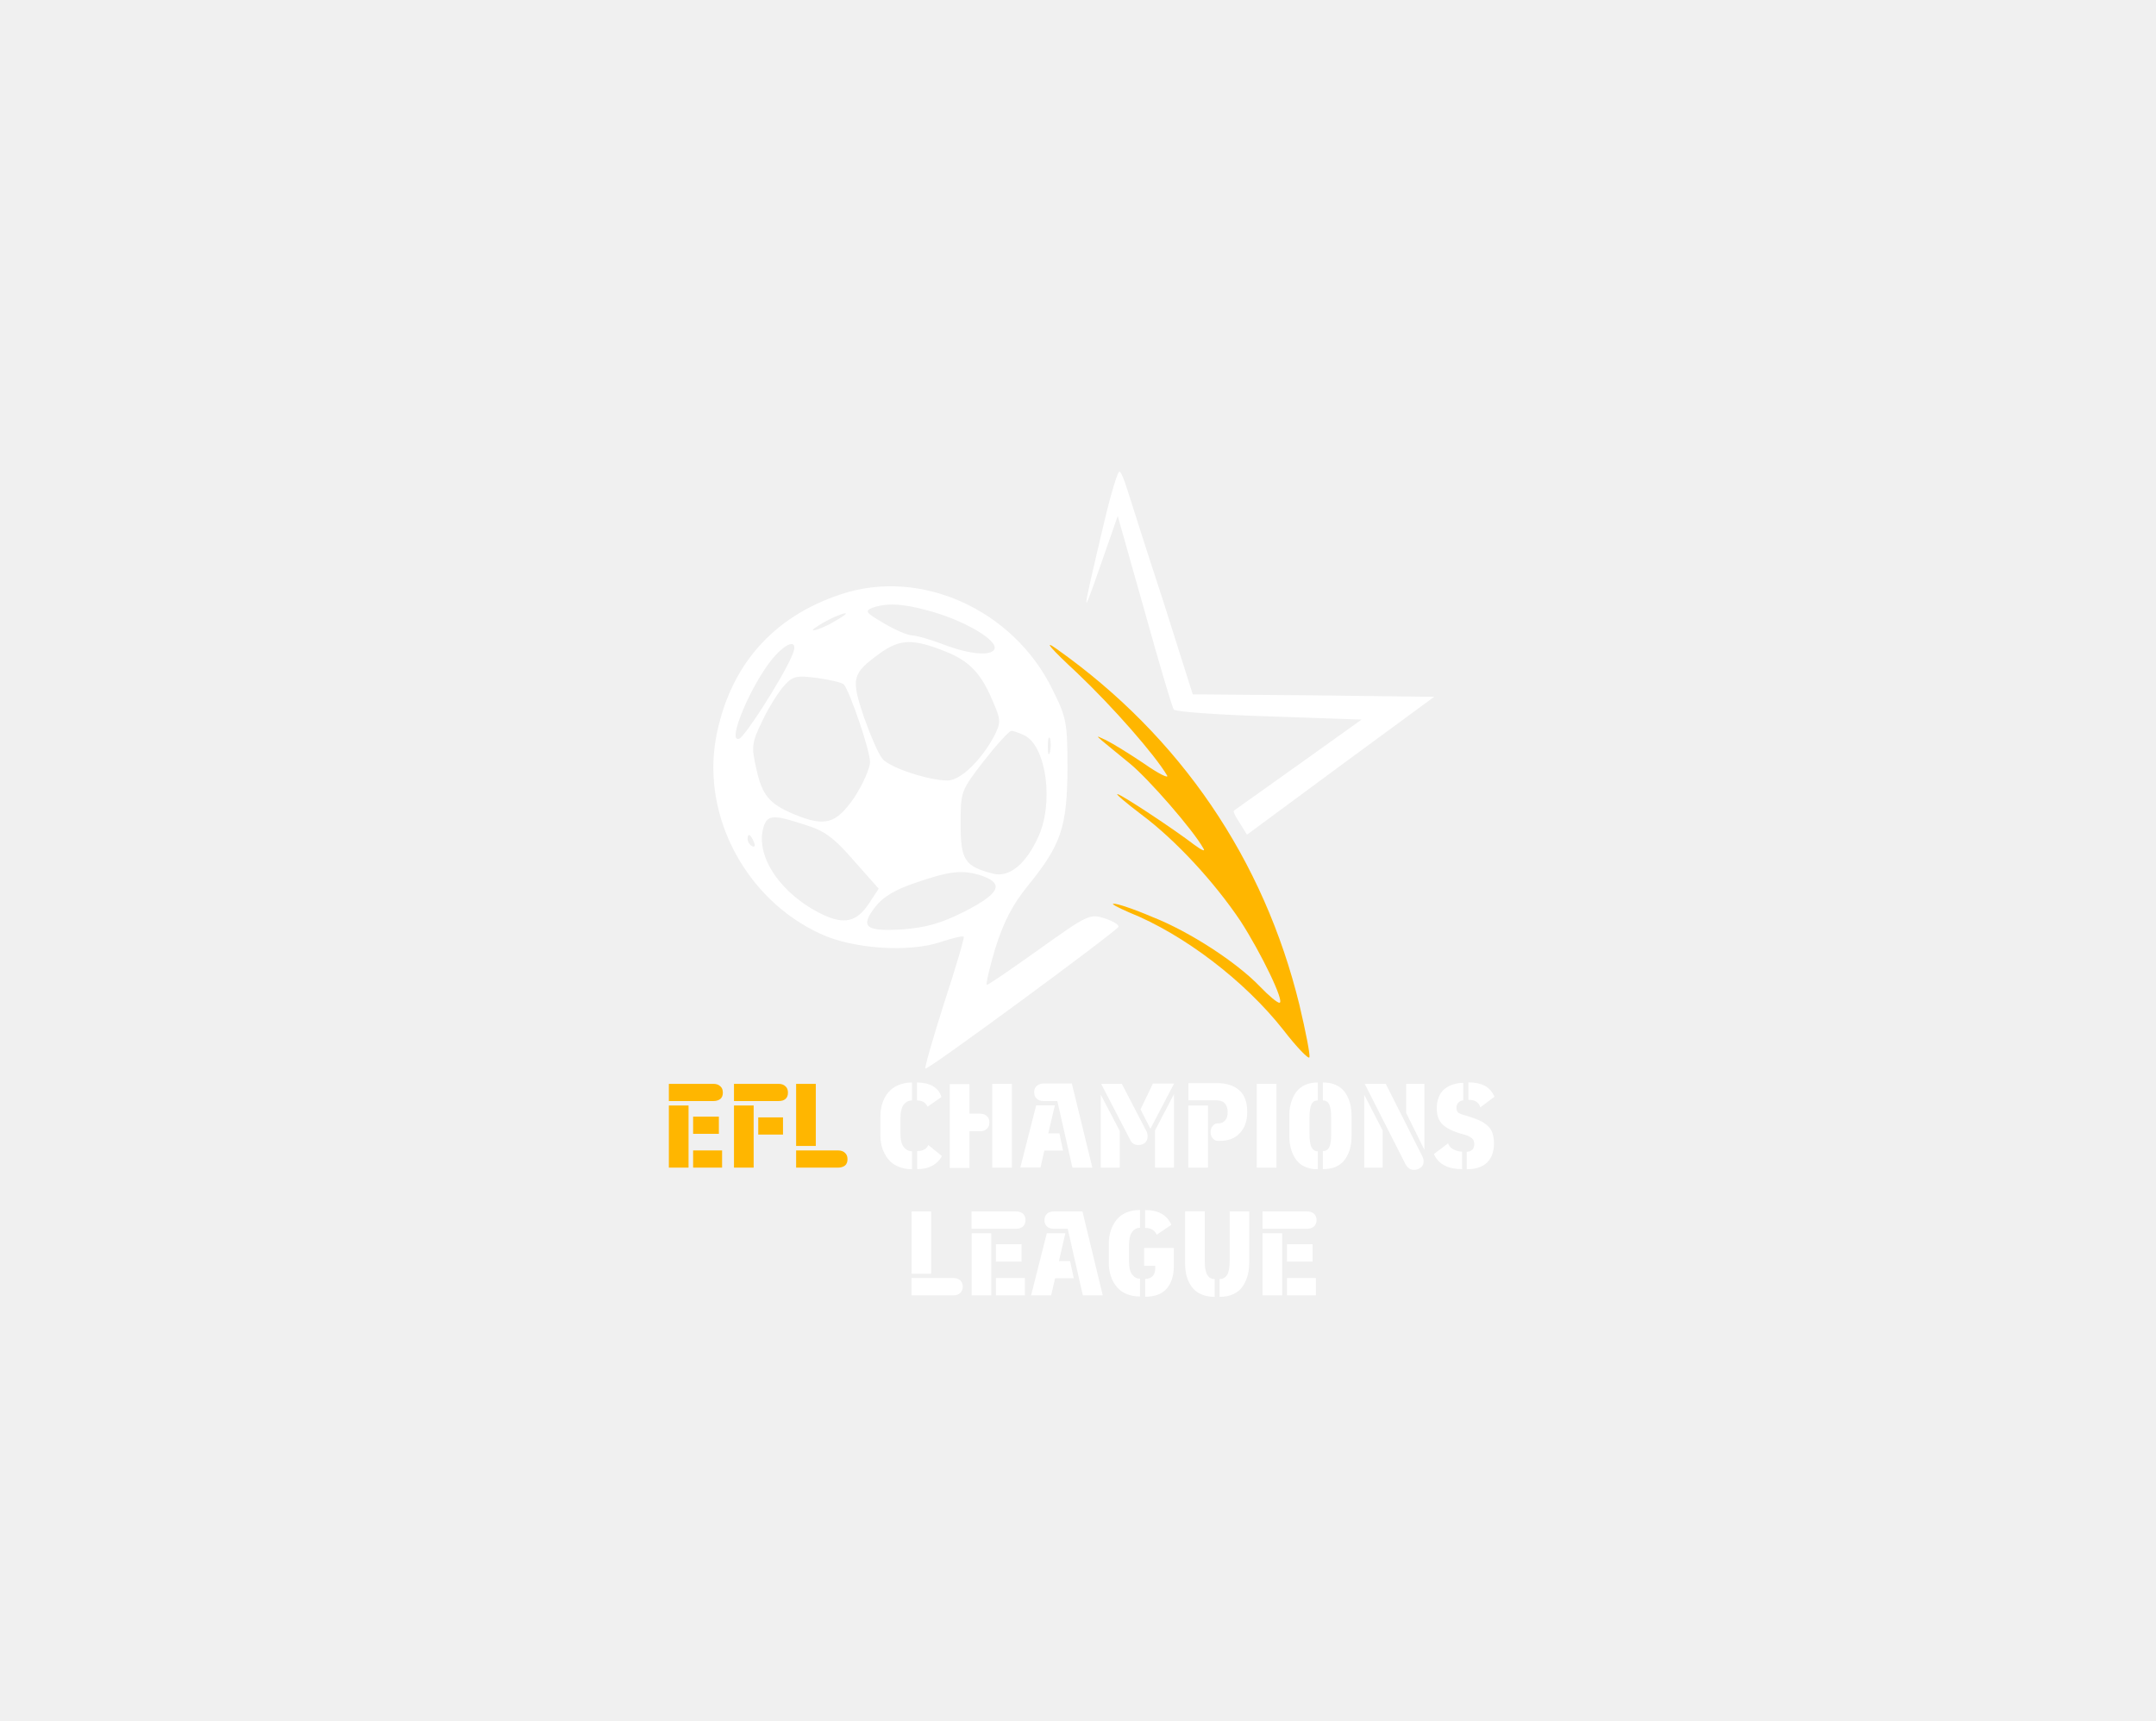
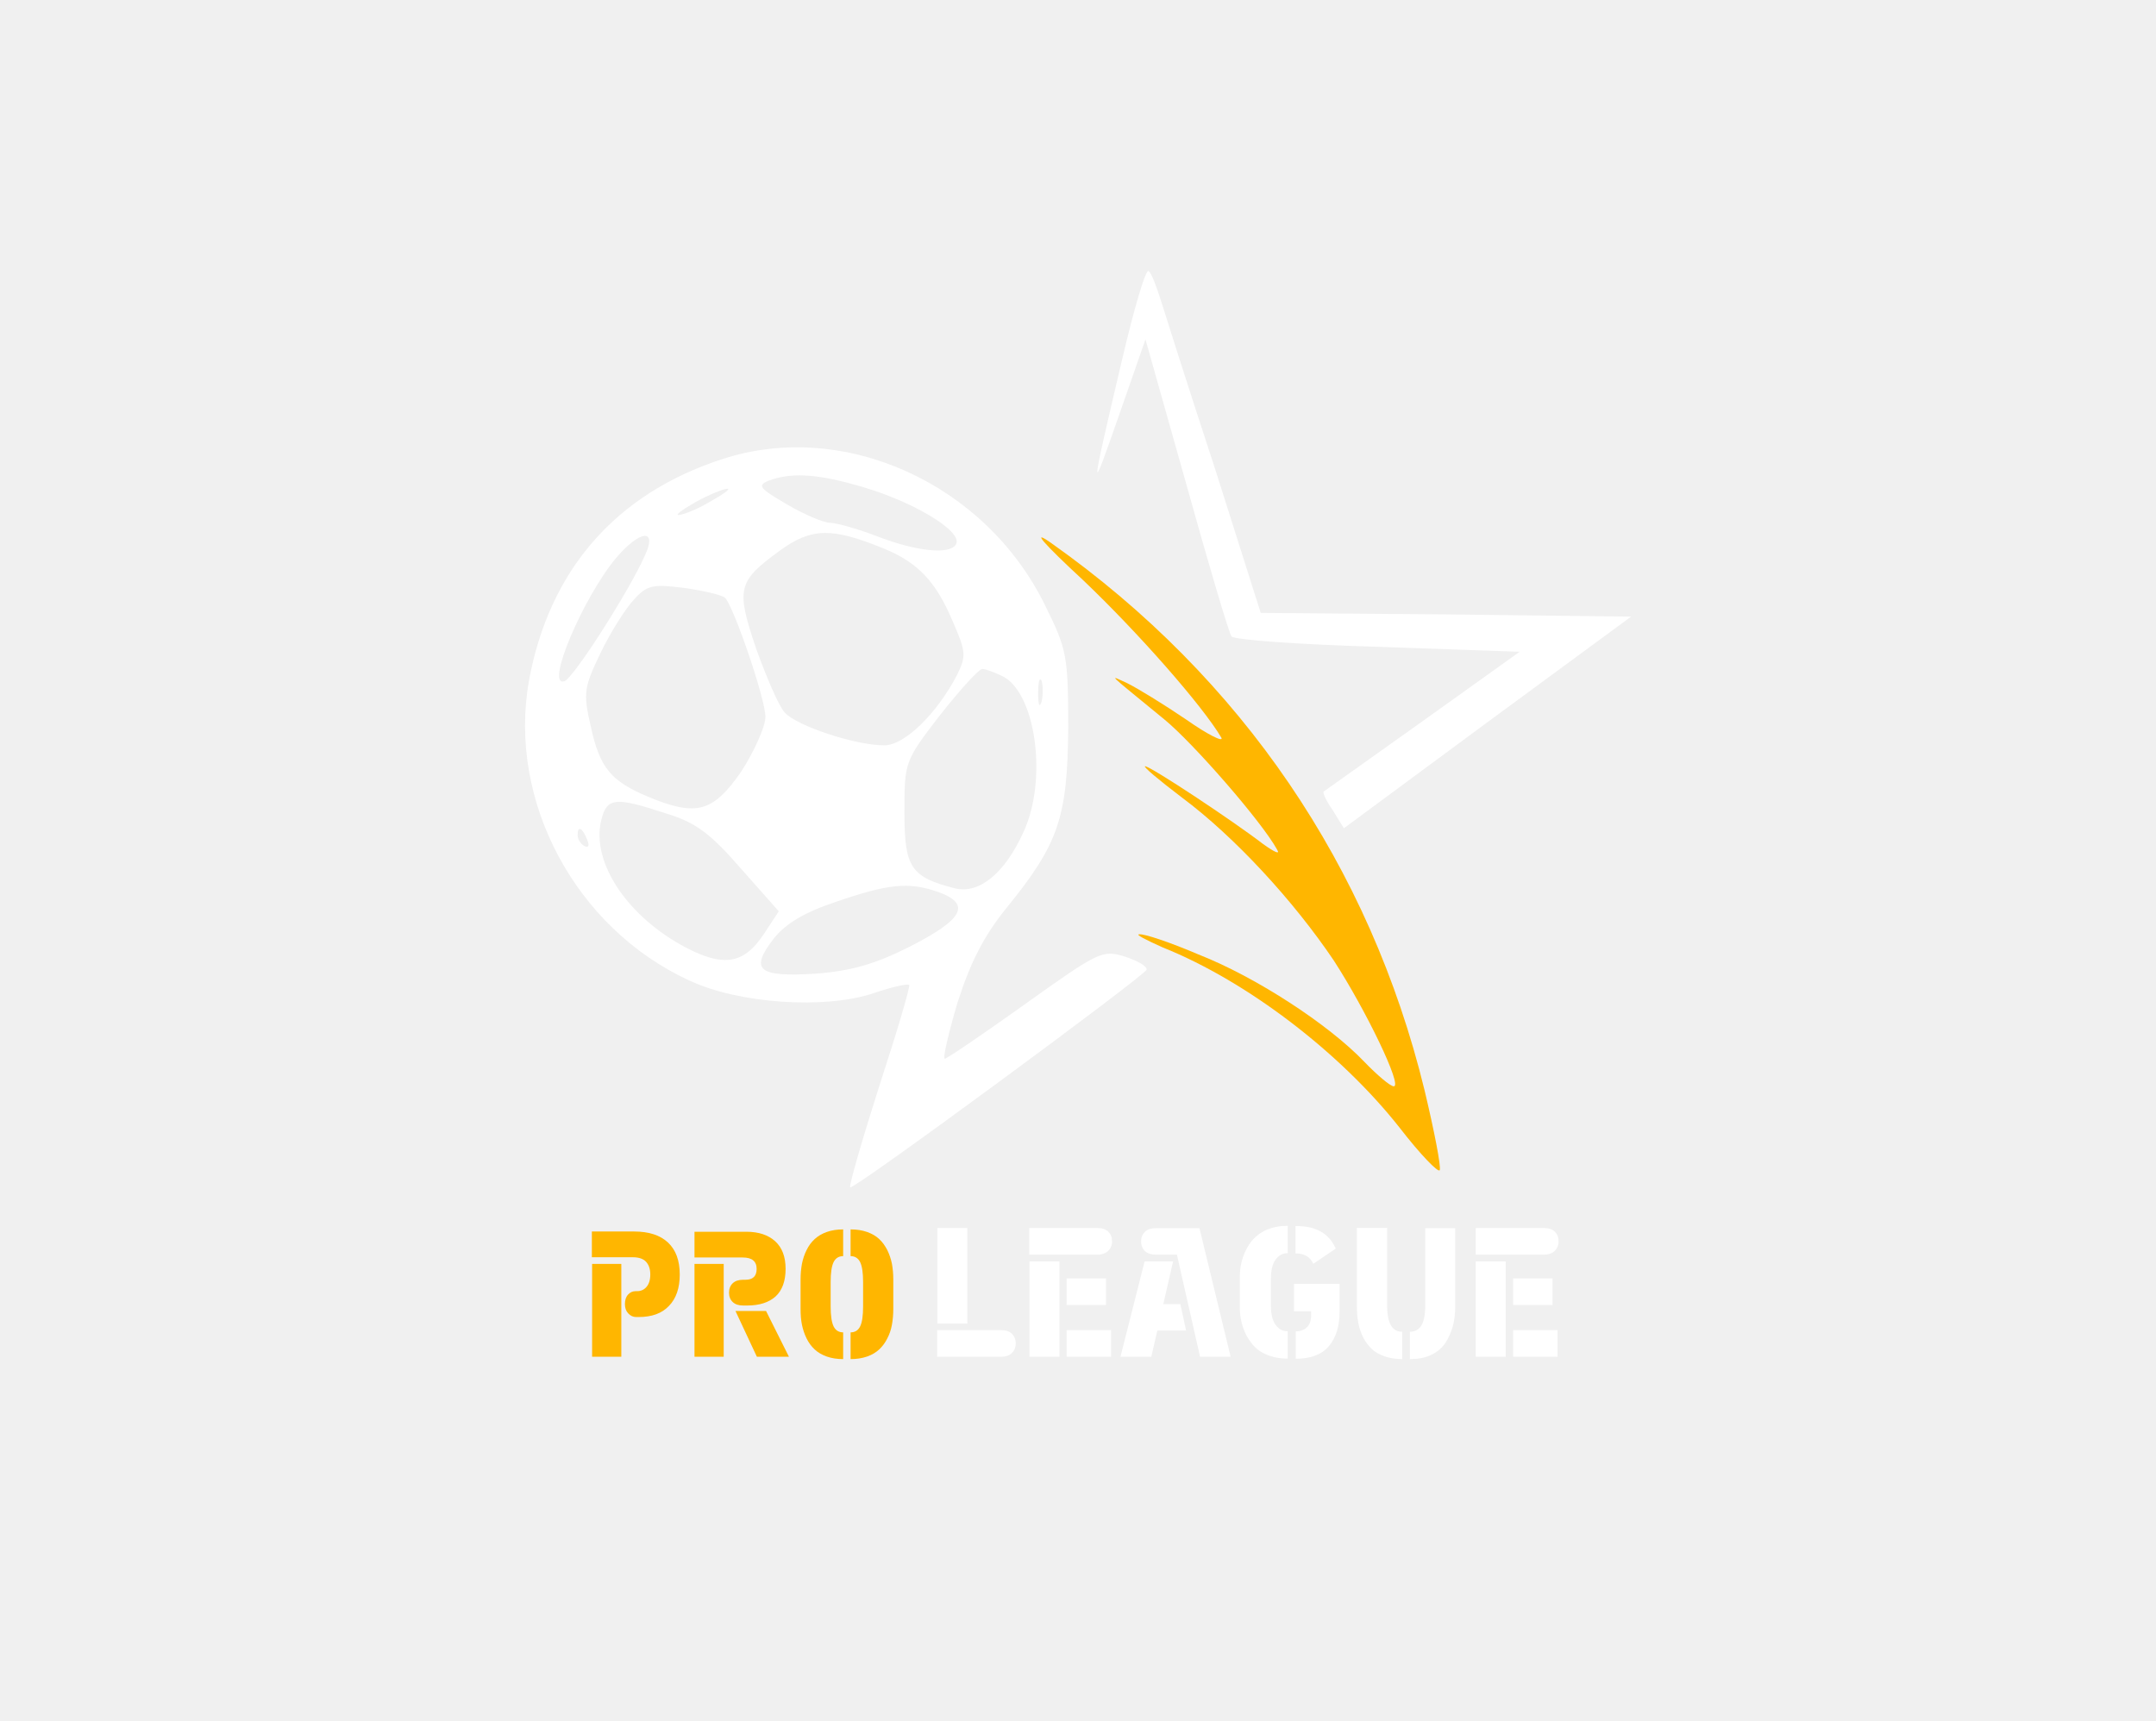
<svg xmlns="http://www.w3.org/2000/svg" version="1.1" id="Layer_1" x="0px" y="0px" viewBox="0 0 1741.6 1389.9" style="enable-background:new 0 0 1741.6 1389.9;" xml:space="preserve">
  <style type="text/css">
	.st0{fill:#FFFFFF;}
	.st1{fill:#FFB600;}
	.st2{enable-background:new    ;}
</style>
  <g>
-     <path class="st0" d="M890.4,428.4c-16.9,71.8-16.9,72.8-1.4,28.3l13.9-39.8l21.6,76.5c11.8,42.4,22.4,78.3,23.7,79.9   c1.4,1.8,36.3,4.3,77.3,5.5l74.4,2.6l-50.8,36.3c-28.3,20.2-51.6,36.7-52.4,37.3c-0.8,0.4,1.4,5.1,4.7,9.8l5.9,9.6l75.4-55.7   l75.8-55.7l-97.7-1.2l-97.3-0.8l-24.1-76.1c-13.7-41.6-26.3-81.6-28.5-88.5c-2.2-6.9-4.7-13.9-6.3-15.3   C903.2,378.9,896.9,400.5,890.4,428.4L890.4,428.4z M679.8,480c-56.1,18.3-90.9,58.7-101.5,116.6C567,660,602.9,726.9,662.6,754.4   c26.3,12.4,71.8,15.3,97.3,6.7c9.6-3.3,17.9-5.1,18.6-4.3c0.8,0.4-6.3,24.5-15.7,53.2c-9.2,28.9-16.1,52.8-15.3,53.4   c1.4,1.8,154.7-111.1,156-114.6c0.4-1.8-4.7-4.7-11.4-6.9c-11.8-3.7-13.9-2.6-52.4,24.9c-22,15.7-41,28.7-42.4,28.9   c-1.2,0,1.8-13.1,6.7-29.6c6.9-21.6,13.9-35.1,26.1-50.2c27.1-33.4,31.8-47.3,32.2-94.2c0-38.5-0.8-41.8-12.2-64.8   C818.6,492.6,743.8,458.8,679.8,480L679.8,480z M748.5,493c30,7.7,58.9,24.9,54.6,31.8c-3.3,5.5-20.6,3.7-41-4.1   c-10.6-4.1-22-7.3-25.3-7.3c-3.3,0-13.5-4.3-22.8-9.8c-14.3-8.4-15.7-9.8-9.6-12.4C715.5,487.1,728.5,487.5,748.5,493z    M673.5,502.4c-6.9,4.1-14.3,6.9-16.5,6.9c-1.8,0,2.2-2.9,9.2-6.9c7.1-3.9,14.7-6.9,16.5-6.9C684.9,495.5,680.4,498.5,673.5,502.4z    M765,526.9c17.9,7.3,27.5,17.3,36.3,38.1c7.3,16.5,7.3,18.6,2.2,28.9c-10.6,20.2-27.5,36.7-38.1,36.7c-15.3,0-46.1-10.2-52.4-17.3   c-3.3-3.7-9.8-19-15.1-33.8c-10.6-31.6-9.8-35.1,12.8-51.6C727.3,515.9,737.9,515.9,765,526.9L765,526.9z M639.4,530.6   c-8,18.3-37.7,64.8-42.4,66.3c-10.2,3.3,9.6-43.6,27.1-64.8C636.8,517.1,646.1,516.3,639.4,530.6L639.4,530.6z M681.6,553   c4.7,5.1,21.2,53.2,21.2,62.6c0,5.1-5.9,18.3-12.8,28.9c-14.7,21.2-23.4,23.7-48.3,13.5c-20.2-8.4-26.1-15.3-30.8-37.1   c-4.1-17.9-3.7-20.6,5.1-38.9c5.1-10.6,13.1-23.4,17.7-28.3c6.9-7.7,10.2-8,26.7-5.9C670.6,549.3,680,551.4,681.6,553z M828,594.4   c17.3,9.2,23.4,54.6,10.6,82c-9.8,21.6-23.2,32.6-35.9,29.6c-23.4-5.9-26.7-11-26.7-39.8c0-26.7,0-27.1,18.6-51.2   c10.6-13.5,20.6-24.5,22.4-24.5C818.8,590.5,823.7,592.3,828,594.4L828,594.4z M848.2,607.6c-1.2,3.7-1.8,1.4-1.8-4.3   c0-6.3,0.8-8.8,1.8-6.7C849,599.1,849,604.2,848.2,607.6z M650,666.3c15.7,4.7,23.4,10.2,39.6,28.9l20.2,22.8l-8,12.2   c-9.8,14.7-19.8,16.9-37.1,8.8c-33-15.7-54.2-46.1-48.3-69.3C619.4,658,624.1,657.8,650,666.3z M609,680.4c1.2,2.9,0.8,4.3-1.4,3.3   c-2.2-1.2-3.7-3.7-3.7-5.9C603.9,672.7,606.4,673.9,609,680.4z M794,707.9c17.3,6.3,13.1,14.3-15.1,28.7   c-18.3,9.2-30.4,12.8-49.8,14.3c-30,1.8-34.7-1.8-22-18.3c6.3-8,16.1-13.9,32.6-19.4C767.6,703.5,778.3,702.4,794,707.9z" />
-     <path class="st1" d="M870.2,543.8c28.9,27.5,62.6,65.9,72.6,82.8c1.4,2.6-6.9-1.4-18.6-9.6c-11.8-8-25.7-16.5-30.8-19   c-10.2-4.7-11.4-6.3,19.4,19c15.1,12.4,51.2,53.8,59.3,68.5c1.8,2.9-1.4,1.4-7.3-2.9c-16.1-12.4-59.3-41-62.2-41   c-1.4,0,7.3,7.3,19.4,16.5c27.9,20.8,58.9,54.6,79.9,85.8c16.9,26.1,36.3,66.3,31.6,66.3c-1.8,0-8.8-5.9-15.7-13.1   c-18.6-19.4-56.7-44.4-87.1-56.3c-14.7-6.3-28.7-11-31.2-10.6c-2.2,0,3.3,2.9,12.4,6.9c44.7,17.9,93.8,55.7,124.6,94.8   c11,14.3,20.6,24.1,21.2,22.4c0.8-1.8-2.9-20.6-8-42.2c-28.7-117.6-96-216.9-196.3-287.9C842.3,516.3,848.6,523.8,870.2,543.8   L870.2,543.8z" />
-     <path class="st1" d="M576.2,889.6h-35.9v-13.9h35.9c2.4,0,4.3,0.6,5.7,2c1.4,1.2,2,2.9,2,5.1c0,2.2-0.6,3.9-2,5.1   C580.5,889,578.6,889.6,576.2,889.6z M556.2,943.4h-15.9v-50.2h15.9V943.4z M580.7,916.1h-20.8v-13.9h20.8   C580.7,902.2,580.7,916.1,580.7,916.1z M583.3,943.4h-23.4v-13.9h23.4V943.4z" />
-     <path class="st1" d="M628.8,889.6h-35.9v-13.9h35.9c2.4,0,4.3,0.6,5.7,2c1.4,1.2,2,2.9,2,5.1c0,2.2-0.6,3.9-2,5.1   S631.4,889.6,628.8,889.6z M608.8,943.4h-15.9v-50.2h15.9V943.4z M632.5,916.7h-20v-13.9h20V916.7z" />
-     <path class="st1" d="M659,925.9h-15.9v-50.2H659V925.9z M676.9,943.4h-33.8v-13.9h33.8c2.4,0,4.3,0.6,5.7,2c1.4,1.2,2,2.9,2,5.1   s-0.6,3.9-2,5.1C681.2,942.8,679.2,943.4,676.9,943.4z" />
-     <path class="st0" d="M736.7,930.2v14.5c-4.1,0-7.9-0.8-11.2-2.2c-3.3-1.4-5.9-3.3-8-5.9c-2-2.6-3.5-5.3-4.7-8.6   c-1-3.1-1.6-6.7-1.6-10.4v-15.9c0-3.7,0.6-7.3,1.6-10.4c1-3.1,2.6-6.1,4.7-8.6c2.2-2.6,4.7-4.5,8-5.9s7.1-2.2,11.2-2.2v14.5   c-2.7,0-4.9,1.2-6.7,3.3c-1.6,2.2-2.6,5.9-2.6,10.6v13.1c0,4.9,0.8,8.4,2.6,10.6C731.8,929,734,930.2,736.7,930.2z M760.5,886.3   l-11.2,7.9c-1.6-3.5-4.5-5.1-8.6-5.1v-14.5c5.1,0,9.4,1,12.8,2.9C757,879.6,759.3,882.3,760.5,886.3z M740.9,944.6V930   c2.4,0,4.1-0.4,5.7-1.2c1.4-0.8,2.6-2,3.3-3.7l11,9C756.8,941.2,750.3,944.6,740.9,944.6z" />
-     <path class="st0" d="M783.1,899.8h8.4c2.6,0,4.3,0.6,5.7,2c1.4,1.2,2,2.9,2,5.1c0,2.2-0.6,3.7-2,5.1s-3.3,2-5.7,2h-8.4v29.6h-15.9   v-67.7h15.9V899.8z M801.5,943.4v-67.7h15.9v67.7H801.5z" />
-     <path class="st0" d="M846.8,915.7h9l2.9,13.9h-15.1l-3.1,13.7h-16.3l12.8-50.2h15.1L846.8,915.7z M865.9,875.7l16.5,67.7h-16.1   l-12.2-53.8h-11c-2.6,0-4.5-0.6-5.7-2c-1.4-1.2-2-2.9-2-5.1s0.6-3.9,2-5.1c1.4-1.2,3.3-2,5.7-2h22.8V875.7z" />
-     <path class="st0" d="M904.5,943.4h-15.3v-58.9l15.3,29.2V943.4z M919.5,925.1c-1.6,0-2.9-0.4-3.9-1c-1-0.6-2-1.8-2.7-3.3   l-23.4-45.1h16.7l20,38.5c0.6,1.2,0.8,2.6,0.8,4.3c0,2-0.8,3.7-2.2,4.9S921.6,925.1,919.5,925.1z M948.3,875.7l-19,36.3l-8-15.7   l10-20.8h17.1V875.7z M948.3,943.4H933v-30l15.3-29.4V943.4z" />
-     <path class="st0" d="M985.2,921.8h-1.4c-1.6,0-2.9-0.6-4.1-2s-1.8-2.9-1.8-5.1c0-2.2,0.6-3.7,1.8-5.1s2.6-2,4.1-2h0.8   c2,0,3.7-0.8,5.1-2.4s2-3.7,2-6.9c0-2.7-0.8-5.1-2.2-6.7c-1.6-1.8-3.9-2.6-7.3-2.6h-22.2v-13.9h22.8c8,0,14.1,2,18.4,5.9   s6.3,9.8,6.3,17.3c0,7.3-2,13-5.9,17.1C997.6,919.8,992.3,921.8,985.2,921.8z M975.8,943.4h-15.9v-50.2h15.9V943.4z" />
-     <path class="st0" d="M1031.1,943.4h-15.9v-67.7h15.9V943.4z" />
-     <path class="st0" d="M1064.5,930.2v14.5c-3.3,0-6.3-0.4-8.8-1.4c-2.6-1-4.9-2.2-6.5-3.9c-1.8-1.6-3.1-3.5-4.3-5.9   c-1.2-2.4-2-4.7-2.6-7.5s-0.8-5.5-0.8-8.4v-15.9c0-3.1,0.2-5.9,0.8-8.4c0.6-2.6,1.4-5.1,2.6-7.5c1.2-2.4,2.6-4.3,4.3-5.9   c1.8-1.6,3.9-2.9,6.5-3.9c2.6-1,5.7-1.4,8.8-1.4v14.5c-2.4,0-4.1,1-5.1,3.1s-1.6,5.7-1.6,10.8v13.1c0,5.1,0.6,8.6,1.6,10.8   C1060.6,929,1062.1,930.2,1064.5,930.2z M1068.6,944.6V930c2.4,0,4.1-1,5.1-3.1c1.2-2.2,1.6-5.7,1.6-10.8v-13.1   c0-5.1-0.6-8.6-1.6-10.8c-1.2-2.2-2.7-3.1-5.1-3.1v-14.5c3.3,0,6.3,0.4,9,1.4c2.6,1,4.7,2.2,6.5,3.9c1.8,1.6,3.1,3.5,4.3,5.9   c1.2,2.4,2,4.7,2.6,7.5c0.4,2.6,0.8,5.5,0.8,8.4v15.9c0,3.1-0.2,5.9-0.8,8.4c-0.4,2.6-1.4,5.1-2.6,7.5c-1.2,2.4-2.6,4.3-4.3,5.9   s-3.9,2.9-6.5,3.9C1074.9,944.2,1072,944.6,1068.6,944.6z" />
-     <path class="st0" d="M1116.9,943.4H1102v-58.9l14.9,28.9V943.4z M1119.4,875.7l29.4,58.3c0.8,1.6,1.2,3.1,1.2,4.3   c0,2.2-0.8,3.9-2.4,5.1s-3.3,1.8-5.5,1.8c-2.9,0-5.1-1.6-6.7-4.5l-33-65L1119.4,875.7L1119.4,875.7z M1135.9,875.7h14.7V929   l-14.7-29.8V875.7z" />
-     <path class="st0" d="M1158.3,932.4l11.4-8.6c1,2.4,2.6,4.1,4.9,5.1c2.2,1,4.3,1.6,6.5,1.6v14.1   C1169.3,944.6,1161.8,940.4,1158.3,932.4z M1185,901.6c4.1,1.2,7.3,2.4,9.8,3.5c2.6,1.2,4.7,2.6,6.7,4.3c2,1.8,3.3,3.7,4.1,6.1   c0.8,2.4,1.2,5.1,1.2,8.4c0,6.9-2,12-5.7,15.5c-3.7,3.5-9.2,5.3-16.3,5.3v-14.1c4.1-0.2,6.1-2.4,6.1-6.3c0-2-0.6-3.5-2-4.7   c-1.4-1.2-3.7-2.4-7.7-3.3c-7.7-2.2-13.1-4.9-16.1-8c-3.1-3.1-4.5-7.5-4.5-12.8c0-3.3,0.6-6.5,1.6-9c1-2.7,2.6-4.9,4.5-6.5   c2-1.6,4.1-2.9,6.7-3.7c2.6-0.8,5.5-1.4,8.6-1.4V889c-1.6,0.2-2.9,0.8-3.9,1.8c-1,1-1.6,2.6-1.6,4.3c0,2,0.6,3.3,1.8,4.1   S1181.9,900.8,1185,901.6z M1207.2,886.1l-11.4,8.6c-1.2-4.1-4.3-6.1-9.6-6.1v-14.1c5.5,0,9.8,1,13.1,2.7   C1202.7,879,1205.4,881.9,1207.2,886.1z" />
+     <path class="st0" d="M906.1,291.9c-25.9,110.2-25.9,111.7-2.1,43.4l21.3-61.1l33.1,117.4c18.1,65.1,34.4,120.1,36.4,122.6   c2.1,2.8,55.7,6.6,118.6,8.4l114.2,4l-77.9,55.7c-43.4,31-79.2,56.3-80.4,57.2c-1.2,0.6,2.1,7.8,7.2,15l9.1,14.7l115.7-85.5   l116.3-85.5l-149.9-1.8l-149.3-1.2l-37-116.8c-21-63.8-40.4-125.2-43.7-135.8c-3.4-10.6-7.2-21.3-9.7-23.5   C925.8,216,916.1,249.1,906.1,291.9L906.1,291.9z M583,371.1c-86.1,28.1-139.5,90.1-155.7,178.9c-17.3,97.3,37.7,199.9,129.3,242.1   c40.4,19,110.2,23.5,149.3,10.3c14.7-5.1,27.5-7.8,28.5-6.6c1.2,0.6-9.7,37.6-24.1,81.6c-14.1,44.3-24.7,81-23.5,81.9   c2.1,2.8,237.4-170.5,239.4-175.8c0.6-2.8-7.2-7.2-17.5-10.6c-18.1-5.7-21.3-4-80.4,38.2c-33.8,24.1-62.9,44-65.1,44.3   c-1.8,0,2.8-20.1,10.3-45.4c10.6-33.1,21.3-53.9,40-77c41.6-51.2,48.8-72.6,49.4-144.5c0-59.1-1.2-64.1-18.7-99.4   C796,390.4,681.2,338.6,583,371.1L583,371.1z M688.4,391.1c46,11.8,90.4,38.2,83.8,48.8c-5.1,8.4-31.6,5.7-62.9-6.3   c-16.3-6.3-33.8-11.2-38.8-11.2c-5.1,0-20.7-6.6-35-15c-21.9-12.9-24.1-15-14.7-19C637.8,382,657.7,382.6,688.4,391.1z    M573.3,405.5c-10.6,6.3-21.9,10.6-25.3,10.6c-2.8,0,3.4-4.4,14.1-10.6c10.9-6,22.6-10.6,25.3-10.6   C590.8,394.9,583.9,399.5,573.3,405.5z M713.7,443.1c27.5,11.2,42.2,26.5,55.7,58.5c11.2,25.3,11.2,28.5,3.4,44.3   c-16.3,31-42.2,56.3-58.5,56.3c-23.5,0-70.7-15.7-80.4-26.5c-5.1-5.7-15-29.2-23.2-51.9c-16.3-48.5-15-53.9,19.6-79.2   C655.9,426.2,672.2,426.2,713.7,443.1L713.7,443.1z M521,448.7c-12.3,28.1-57.8,99.4-65.1,101.7c-15.7,5.1,14.7-66.9,41.6-99.4   C517,428,531.3,426.8,521,448.7L521,448.7z M585.8,483.1c7.2,7.8,32.5,81.6,32.5,96.1c0,7.8-9.1,28.1-19.6,44.3   c-22.6,32.5-35.9,36.4-74.1,20.7c-31-12.9-40-23.5-47.3-56.9c-6.3-27.5-5.7-31.6,7.8-59.7c7.8-16.3,20.1-35.9,27.2-43.4   c10.6-11.8,15.7-12.3,41-9.1C568.9,477.4,583.3,480.7,585.8,483.1z M810.4,546.6c26.5,14.1,35.9,83.8,16.3,125.8   c-15,33.1-35.6,50-55.1,45.4c-35.9-9.1-41-16.9-41-61.1c0-41,0-41.6,28.5-78.6c16.3-20.7,31.6-37.6,34.4-37.6   S803.8,543.4,810.4,546.6L810.4,546.6z M841.4,566.9c-1.8,5.7-2.8,2.1-2.8-6.6c0-9.7,1.2-13.5,2.8-10.3   C842.6,553.8,842.6,561.7,841.4,566.9z M537.3,657c24.1,7.2,35.9,15.7,60.8,44.3l31,35L616.8,755c-15,22.6-30.4,25.9-56.9,13.5   c-50.6-24.1-83.2-70.7-74.1-106.3C490.3,644.2,497.5,643.9,537.3,657z M474.4,678.6c1.8,4.4,1.2,6.6-2.1,5.1   c-3.4-1.8-5.7-5.7-5.7-9.1C466.6,666.8,470.4,668.6,474.4,678.6z M758.2,720.8c26.5,9.7,20.1,21.9-23.2,44   c-28.1,14.1-46.6,19.6-76.4,21.9c-46,2.8-53.2-2.8-33.8-28.1c9.7-12.3,24.7-21.3,50-29.8C717.7,714,734.1,712.3,758.2,720.8z" />
+     <path class="st1" d="M875.2,469c44.3,42.2,96.1,101.1,111.4,127c2.1,4-10.6-2.1-28.5-14.7c-18.1-12.3-39.4-25.3-47.3-29.2   c-15.7-7.2-17.5-9.7,29.8,29.2c23.2,19,78.6,82.5,91,105.1c2.8,4.4-2.1,2.1-11.2-4.4c-24.7-19-91-62.9-95.4-62.9   c-2.1,0,11.2,11.2,29.8,25.3c42.8,31.9,90.4,83.8,122.6,131.6c25.9,40,55.7,101.7,48.5,101.7c-2.8,0-13.5-9.1-24.1-20.1   c-28.5-29.8-87-68.1-133.6-86.4c-22.6-9.7-44-16.9-47.9-16.3c-3.4,0,5.1,4.4,19,10.6c68.6,27.5,143.9,85.5,191.2,145.5   c16.9,21.9,31.6,37,32.5,34.4c1.2-2.8-4.4-31.6-12.3-64.7c-44-180.4-147.3-332.8-301.2-441.7C832.3,426.8,842,438.3,875.2,469   L875.2,469z" />
    <g class="st2">
-       <path class="st0" d="M752.2,1029.1h-15.8v-50.3h15.8V1029.1z M770,1046.6h-33.7v-14H770c2.4,0,4.3,0.6,5.7,1.9c1.3,1.3,2,3,2,5.1    s-0.7,3.8-2,5.1C774.3,1045.9,772.5,1046.6,770,1046.6z" />
-       <path class="st0" d="M820.7,992.8h-35.9v-14h35.9c2.4,0,4.3,0.6,5.7,1.9s2,3,2,5.1s-0.7,3.8-2,5.1    C825,992.1,823.1,992.8,820.7,992.8z M800.7,1046.6h-15.8v-50.2h15.8V1046.6z M825.2,1019.3h-20.7v-14h20.7V1019.3z M827.9,1046.6    h-23.4v-14h23.4V1046.6z" />
-       <path class="st0" d="M855.4,1018.9h9l3,13.9h-15.1l-3.2,13.8h-16.2l12.7-50.2h15L855.4,1018.9z M874.4,978.8l16.4,67.8h-16.1    l-12.2-53.8h-11c-2.5,0-4.4-0.6-5.8-1.9c-1.3-1.2-2-2.9-2-5.1s0.7-3.8,2-5.1s3.3-1.9,5.7-1.9H874.4z" />
-       <path class="st0" d="M895.7,1020.7v-16c0-3.8,0.5-7.3,1.6-10.5c1.1-3.2,2.6-6.1,4.6-8.6c2-2.5,4.7-4.5,7.9-5.9    c3.3-1.4,6.9-2.1,11.1-2.1v14.4c-2.6,0-4.7,1.1-6.4,3.4s-2.5,5.8-2.5,10.6v13.1c0,4.8,0.8,8.3,2.5,10.6s3.8,3.4,6.4,3.4v14.4    c-4.1,0-7.8-0.7-11.1-2.1c-3.3-1.4-5.9-3.4-7.9-5.9c-2-2.5-3.6-5.4-4.6-8.6C896.3,1027.9,895.7,1024.4,895.7,1020.7z     M948.2,1008.4v14.5c0,7.7-1.9,13.7-5.7,18.2c-3.8,4.4-9.6,6.6-17.4,6.6v-14.4c2.4,0,4.3-0.7,5.8-2.1c1.5-1.4,2.3-3.5,2.3-6.3    v-2.2h-9v-14.4H948.2z M946.2,989.6l-11.8,8c-1.7-3.7-4.8-5.5-9.4-5.5v-14.4C935.6,977.6,942.7,981.6,946.2,989.6z" />
-       <path class="st0" d="M981.2,1033.4v14.4c-3.5,0-6.6-0.5-9.4-1.5c-2.8-1-5-2.3-6.8-4c-1.8-1.7-3.3-3.8-4.5-6.2s-2-4.9-2.5-7.6    c-0.5-2.6-0.7-5.5-0.7-8.6v-41.2h15.9v40.5c0,5.1,0.7,8.8,2.1,10.9C976.6,1032.4,978.6,1033.4,981.2,1033.4z M985.2,1047.8v-14.4    c2.6,0,4.6-1.1,6-3.2c1.4-2.2,2.1-5.8,2.1-10.9v-40.5h15.8v41.2c0,3.9-0.4,7.4-1.3,10.6c-0.9,3.2-2.2,6.1-4,8.8    c-1.8,2.6-4.3,4.7-7.5,6.2S989.4,1047.8,985.2,1047.8z" />
-       <path class="st0" d="M1055.8,992.8h-35.9v-14h35.9c2.4,0,4.3,0.6,5.7,1.9s2,3,2,5.1s-0.7,3.8-2,5.1    C1060.1,992.1,1058.2,992.8,1055.8,992.8z M1035.7,1046.6h-15.8v-50.2h15.8V1046.6z M1060.3,1019.3h-20.7v-14h20.7V1019.3z     M1063,1046.6h-23.4v-14h23.4V1046.6z" />
+       <path class="st0" d="M781.4,1069.4h-24.2v-77.2h24.2V1069.4z M808.7,1096.2H757v-21.5h51.7c3.7,0,6.6,0.9,8.7,2.9    c2,2,3.1,4.6,3.1,7.8s-1.1,5.8-3.1,7.8C815.3,1095.2,812.5,1096.2,808.7,1096.2z" />
+       <path class="st0" d="M886.5,1013.7h-55.1v-21.5h55.1c3.7,0,6.6,0.9,8.7,2.9c2.1,2,3.1,4.6,3.1,7.8c0,3.2-1.1,5.8-3.1,7.8    C893.1,1012.6,890.1,1013.7,886.5,1013.7z M855.8,1096.2h-24.2v-77h24.2V1096.2z M893.4,1054.4h-31.8v-21.5h31.8V1054.4z     M897.5,1096.2h-35.9v-21.5h35.9V1096.2z" />
+       <path class="st0" d="M939.7,1053.7h13.8l4.6,21.3h-23.2l-4.9,21.2h-24.9l19.5-77h23L939.7,1053.7z M968.9,992.2l25.2,104h-24.7    l-18.7-82.5h-16.9c-3.8,0-6.8-0.9-8.9-2.9c-2-1.8-3.1-4.4-3.1-7.8s1.1-5.8,3.1-7.8c2-2,5.1-2.9,8.7-2.9H968.9z" />
+       <path class="st0" d="M1001.5,1056.5V1032c0-5.8,0.8-11.2,2.5-16.1c1.7-4.9,4-9.4,7.1-13.2c3.1-3.8,7.2-6.9,12.1-9.1    c5.1-2.1,10.6-3.2,17-3.2v22.1c-4,0-7.2,1.7-9.8,5.2c-2.6,3.5-3.8,8.9-3.8,16.3v20.1c0,7.4,1.2,12.7,3.8,16.3    c2.6,3.5,5.8,5.2,9.8,5.2v22.1c-6.3,0-12-1.1-17-3.2c-5.1-2.1-9.1-5.2-12.1-9.1c-3.1-3.8-5.5-8.3-7.1-13.2    C1002.5,1067.6,1001.5,1062.2,1001.5,1056.5z M1082.1,1037.6v22.2c0,11.8-2.9,21-8.7,27.9c-5.8,6.8-14.7,10.1-26.7,10.1v-22.1    c3.7,0,6.6-1.1,8.9-3.2s3.5-5.4,3.5-9.7v-3.4h-13.8v-22.1h36.8V1037.6z M1079,1008.8l-18.1,12.3c-2.6-5.7-7.4-8.4-14.4-8.4v-22.1    C1062.8,990.4,1073.6,996.5,1079,1008.8z" />
+       <path class="st0" d="M1132.7,1076v22.1c-5.4,0-10.1-0.8-14.4-2.3c-4.3-1.5-7.7-3.5-10.4-6.1s-5.1-5.8-6.9-9.5    c-1.8-3.7-3.1-7.5-3.8-11.7c-0.8-4-1.1-8.4-1.1-13.2v-63.2h24.4v62.1c0,7.8,1.1,13.5,3.2,16.7    C1125.7,1074.5,1128.7,1076,1132.7,1076z M1138.9,1098.1V1076c4,0,7.1-1.7,9.2-4.9c2.1-3.4,3.2-8.9,3.2-16.7v-62.1h24.2v63.2    c0,6-0.6,11.4-2,16.3c-1.4,4.9-3.4,9.4-6.1,13.5c-2.8,4-6.6,7.2-11.5,9.5S1145.3,1098.1,1138.9,1098.1z" />
+       <path class="st0" d="M1247.2,1013.7h-55.1v-21.5h55.1c3.7,0,6.6,0.9,8.7,2.9c2.1,2,3.1,4.6,3.1,7.8c0,3.2-1.1,5.8-3.1,7.8    C1253.8,1012.6,1250.9,1013.7,1247.2,1013.7z M1216.3,1096.2h-24.2v-77h24.2V1096.2z M1254.1,1054.4h-31.8v-21.5h31.8V1054.4z     M1258.2,1096.2h-35.9v-21.5h35.9V1096.2z" />
+     </g>
+     <g>
+       <path class="st1" d="M515.9,1064.1h-2.1c-2.4,0-4.5-1-6.3-2.9c-1.8-1.9-2.7-4.4-2.7-7.6c0-3.1,0.8-5.7,2.5-7.6    c1.7-1.9,3.8-2.8,6.2-2.8h1.1c3.1,0,5.6-1.1,7.6-3.4c2-2.3,3.1-5.6,3.1-10.1c0-4.2-1.1-7.6-3.3-10.1c-2.2-2.5-5.8-3.8-10.9-3.8    h-33v-20.8h34.1c12,0,21.1,3,27.4,8.9c6.3,5.9,9.5,14.5,9.5,25.9c0,10.9-2.9,19.4-8.8,25.4    C534.6,1061.2,526.5,1064.1,515.9,1064.1z M501.9,1096.2h-23.6v-75h23.6V1096.2z" />
+       <path class="st1" d="M603.6,1054.8h-3.3c-3.6,0-6.4-0.9-8.4-2.8c-2-1.9-3-4.4-3-7.6c0-3.1,1-5.7,3-7.6c2-1.9,4.8-2.8,8.4-2.8h1.8    c6.1,0,9.1-2.9,9.1-8.8c0-6.1-3.7-9.2-11.2-9.2H561v-20.8h41.9c9.9,0,17.7,2.6,23.3,7.7c5.6,5.1,8.4,12.5,8.4,22.3    c0,9.8-2.7,17.3-8.1,22.3C621.1,1052.3,613.5,1054.8,603.6,1054.8z M584.6,1096.2H561v-75h23.6V1096.2z M637.3,1096.2h-25.9    l-17.3-37h24.7L637.3,1096.2z" />
+       <path class="st1" d="M681.1,1076.5v21.6c-4.9,0-9.4-0.7-13.3-2.1c-3.9-1.4-7.2-3.3-9.8-5.8c-2.6-2.4-4.8-5.4-6.5-8.9    c-1.7-3.5-2.9-7.1-3.7-11c-0.8-3.9-1.1-8.1-1.1-12.7v-23.8c0-4.6,0.4-8.8,1.1-12.7c0.8-3.9,2-7.6,3.7-11c1.7-3.5,3.8-6.4,6.5-8.9    s5.9-4.4,9.8-5.8c3.9-1.4,8.4-2.1,13.3-2.1v21.6c-3.5,0-6.1,1.6-7.7,4.8c-1.6,3.2-2.4,8.6-2.4,16.2v19.6c0,7.6,0.8,12.9,2.4,16.2    C675,1074.9,677.6,1076.5,681.1,1076.5z M687.1,1098.1v-21.6c3.5,0,6.1-1.6,7.7-4.8c1.6-3.2,2.4-8.6,2.4-16.2v-19.6    c0-7.6-0.8-12.9-2.4-16.2c-1.6-3.2-4.2-4.8-7.7-4.8v-21.6c5,0,9.4,0.7,13.4,2.1c3.9,1.4,7.2,3.3,9.8,5.8c2.6,2.4,4.7,5.4,6.5,8.9    c1.7,3.5,2.9,7.1,3.7,11c0.7,3.9,1.1,8.1,1.1,12.7v23.8c0,4.6-0.4,8.8-1.1,12.7c-0.7,3.9-1.9,7.6-3.7,11c-1.7,3.5-3.9,6.4-6.5,8.9    c-2.6,2.4-5.8,4.4-9.8,5.8C696.5,1097.4,692.1,1098.1,687.1,1098.1z" />
    </g>
  </g>
</svg>
